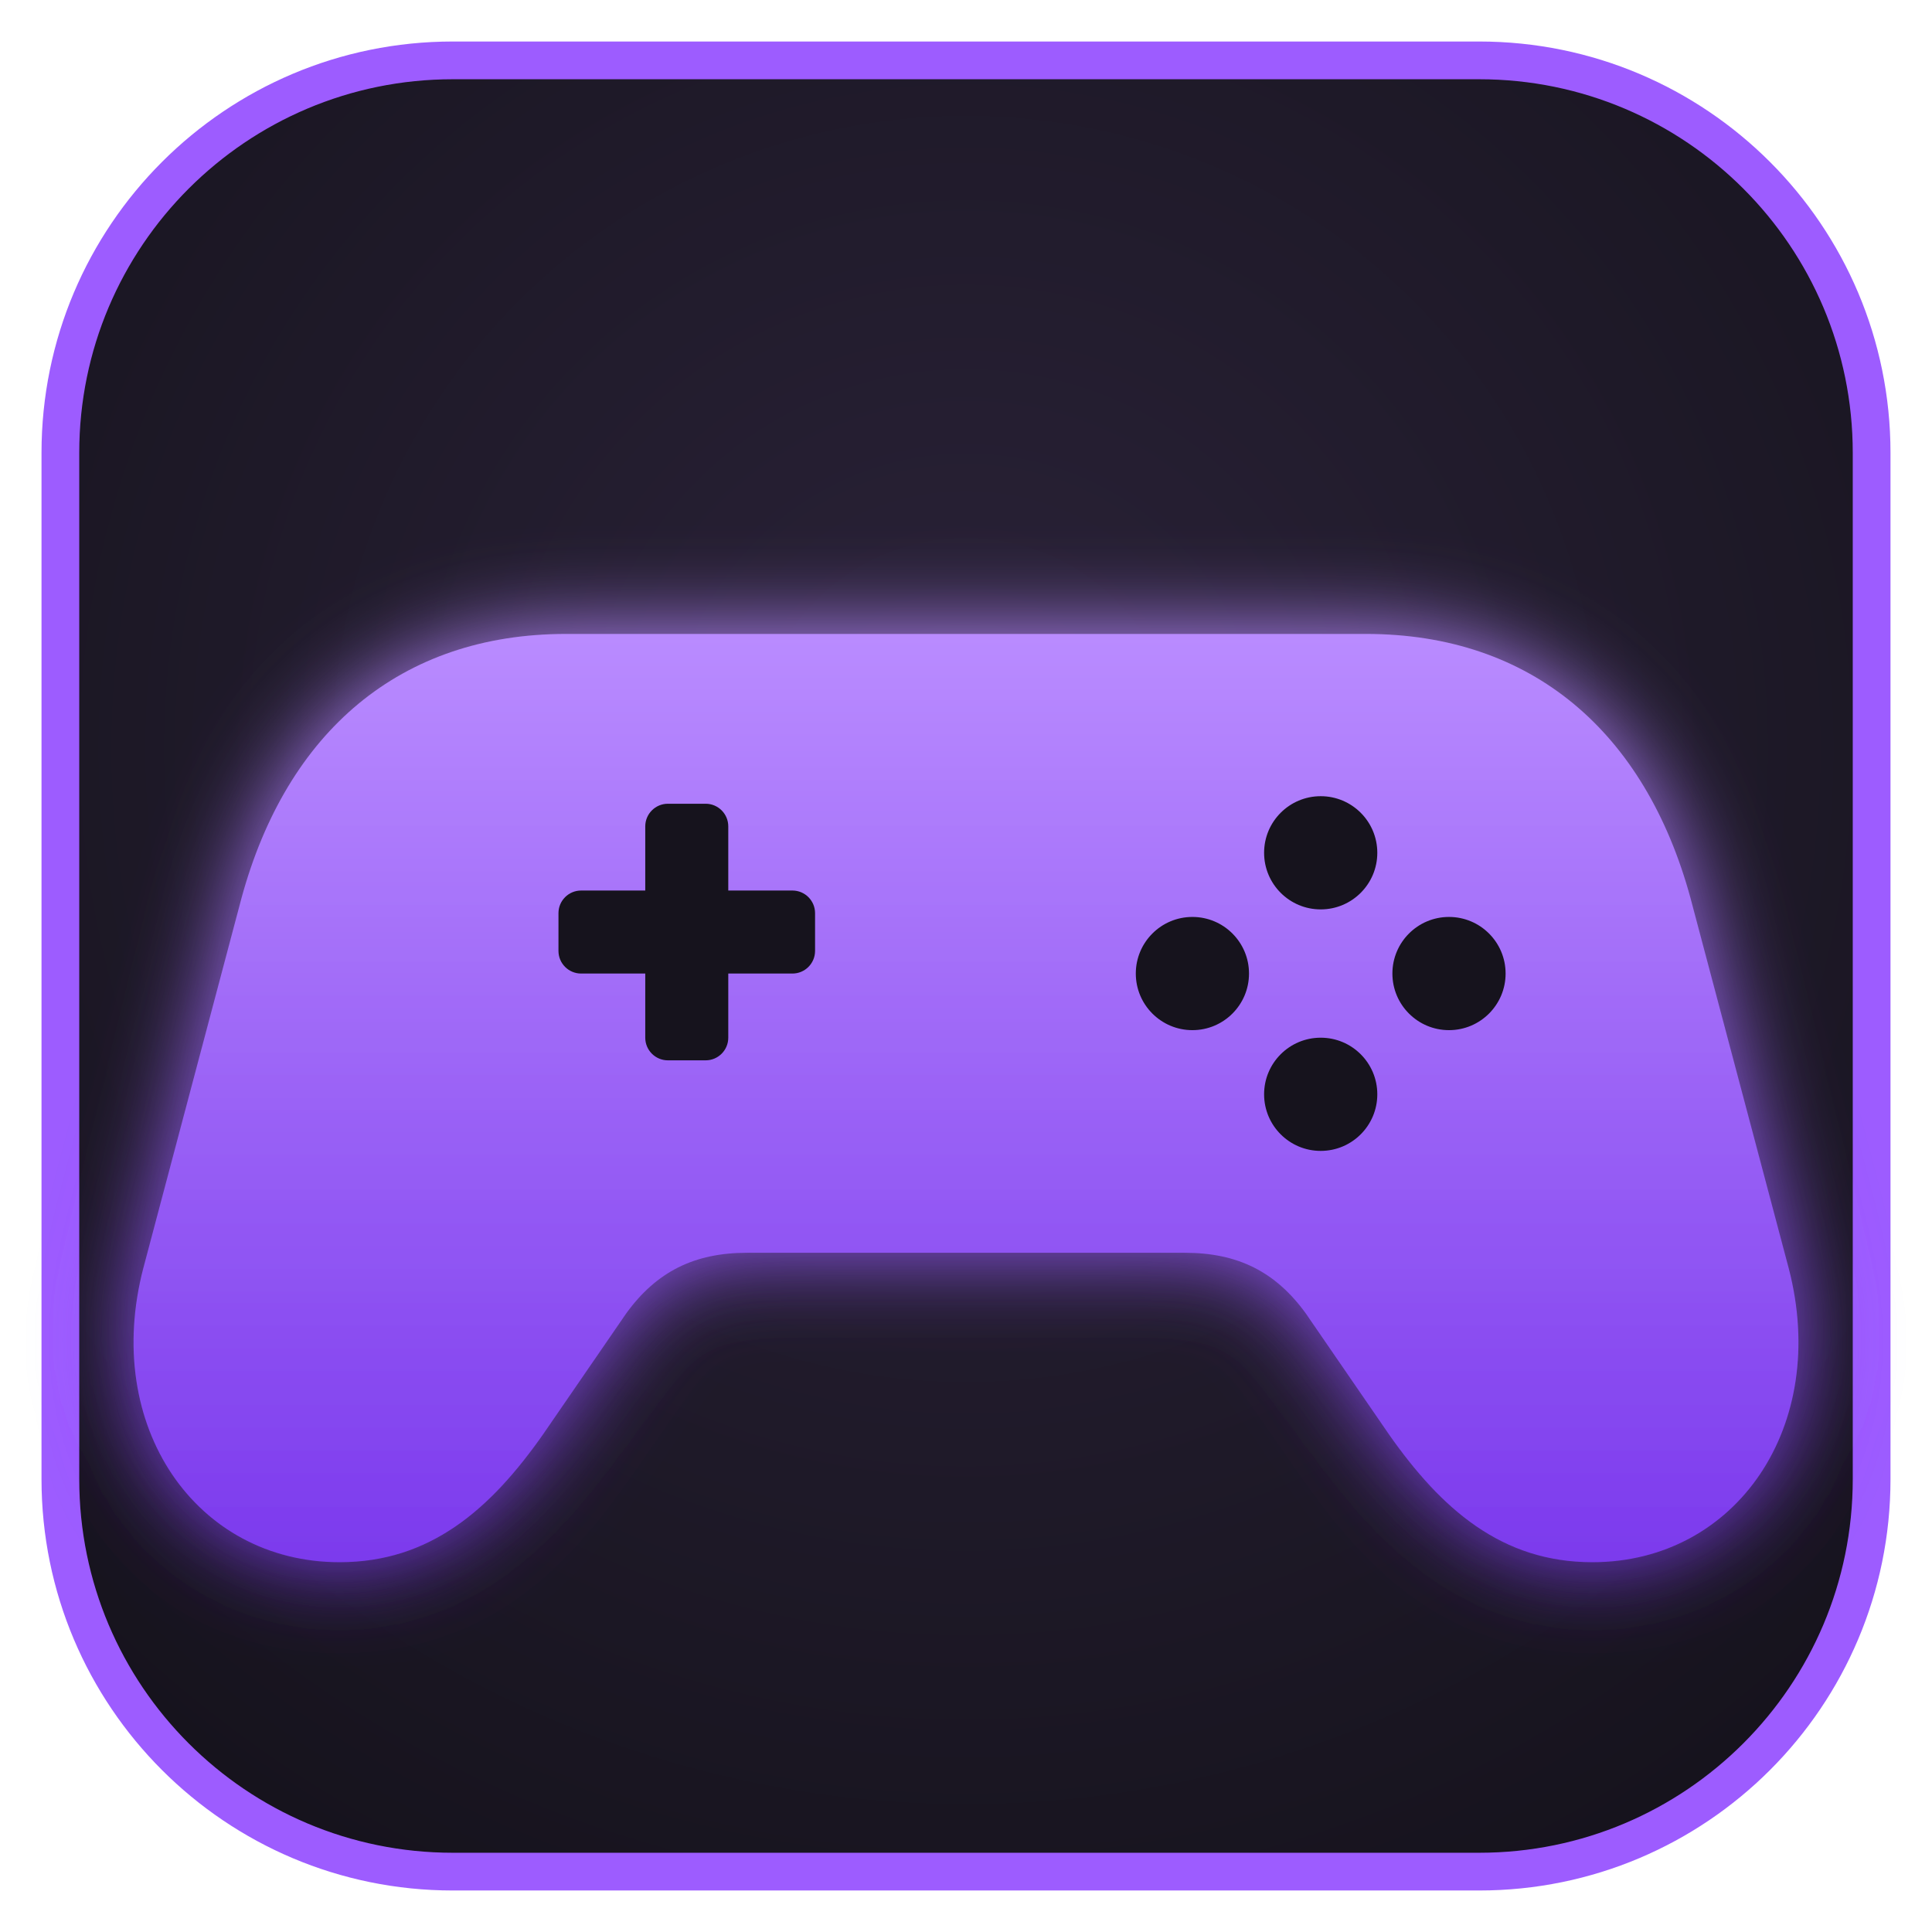
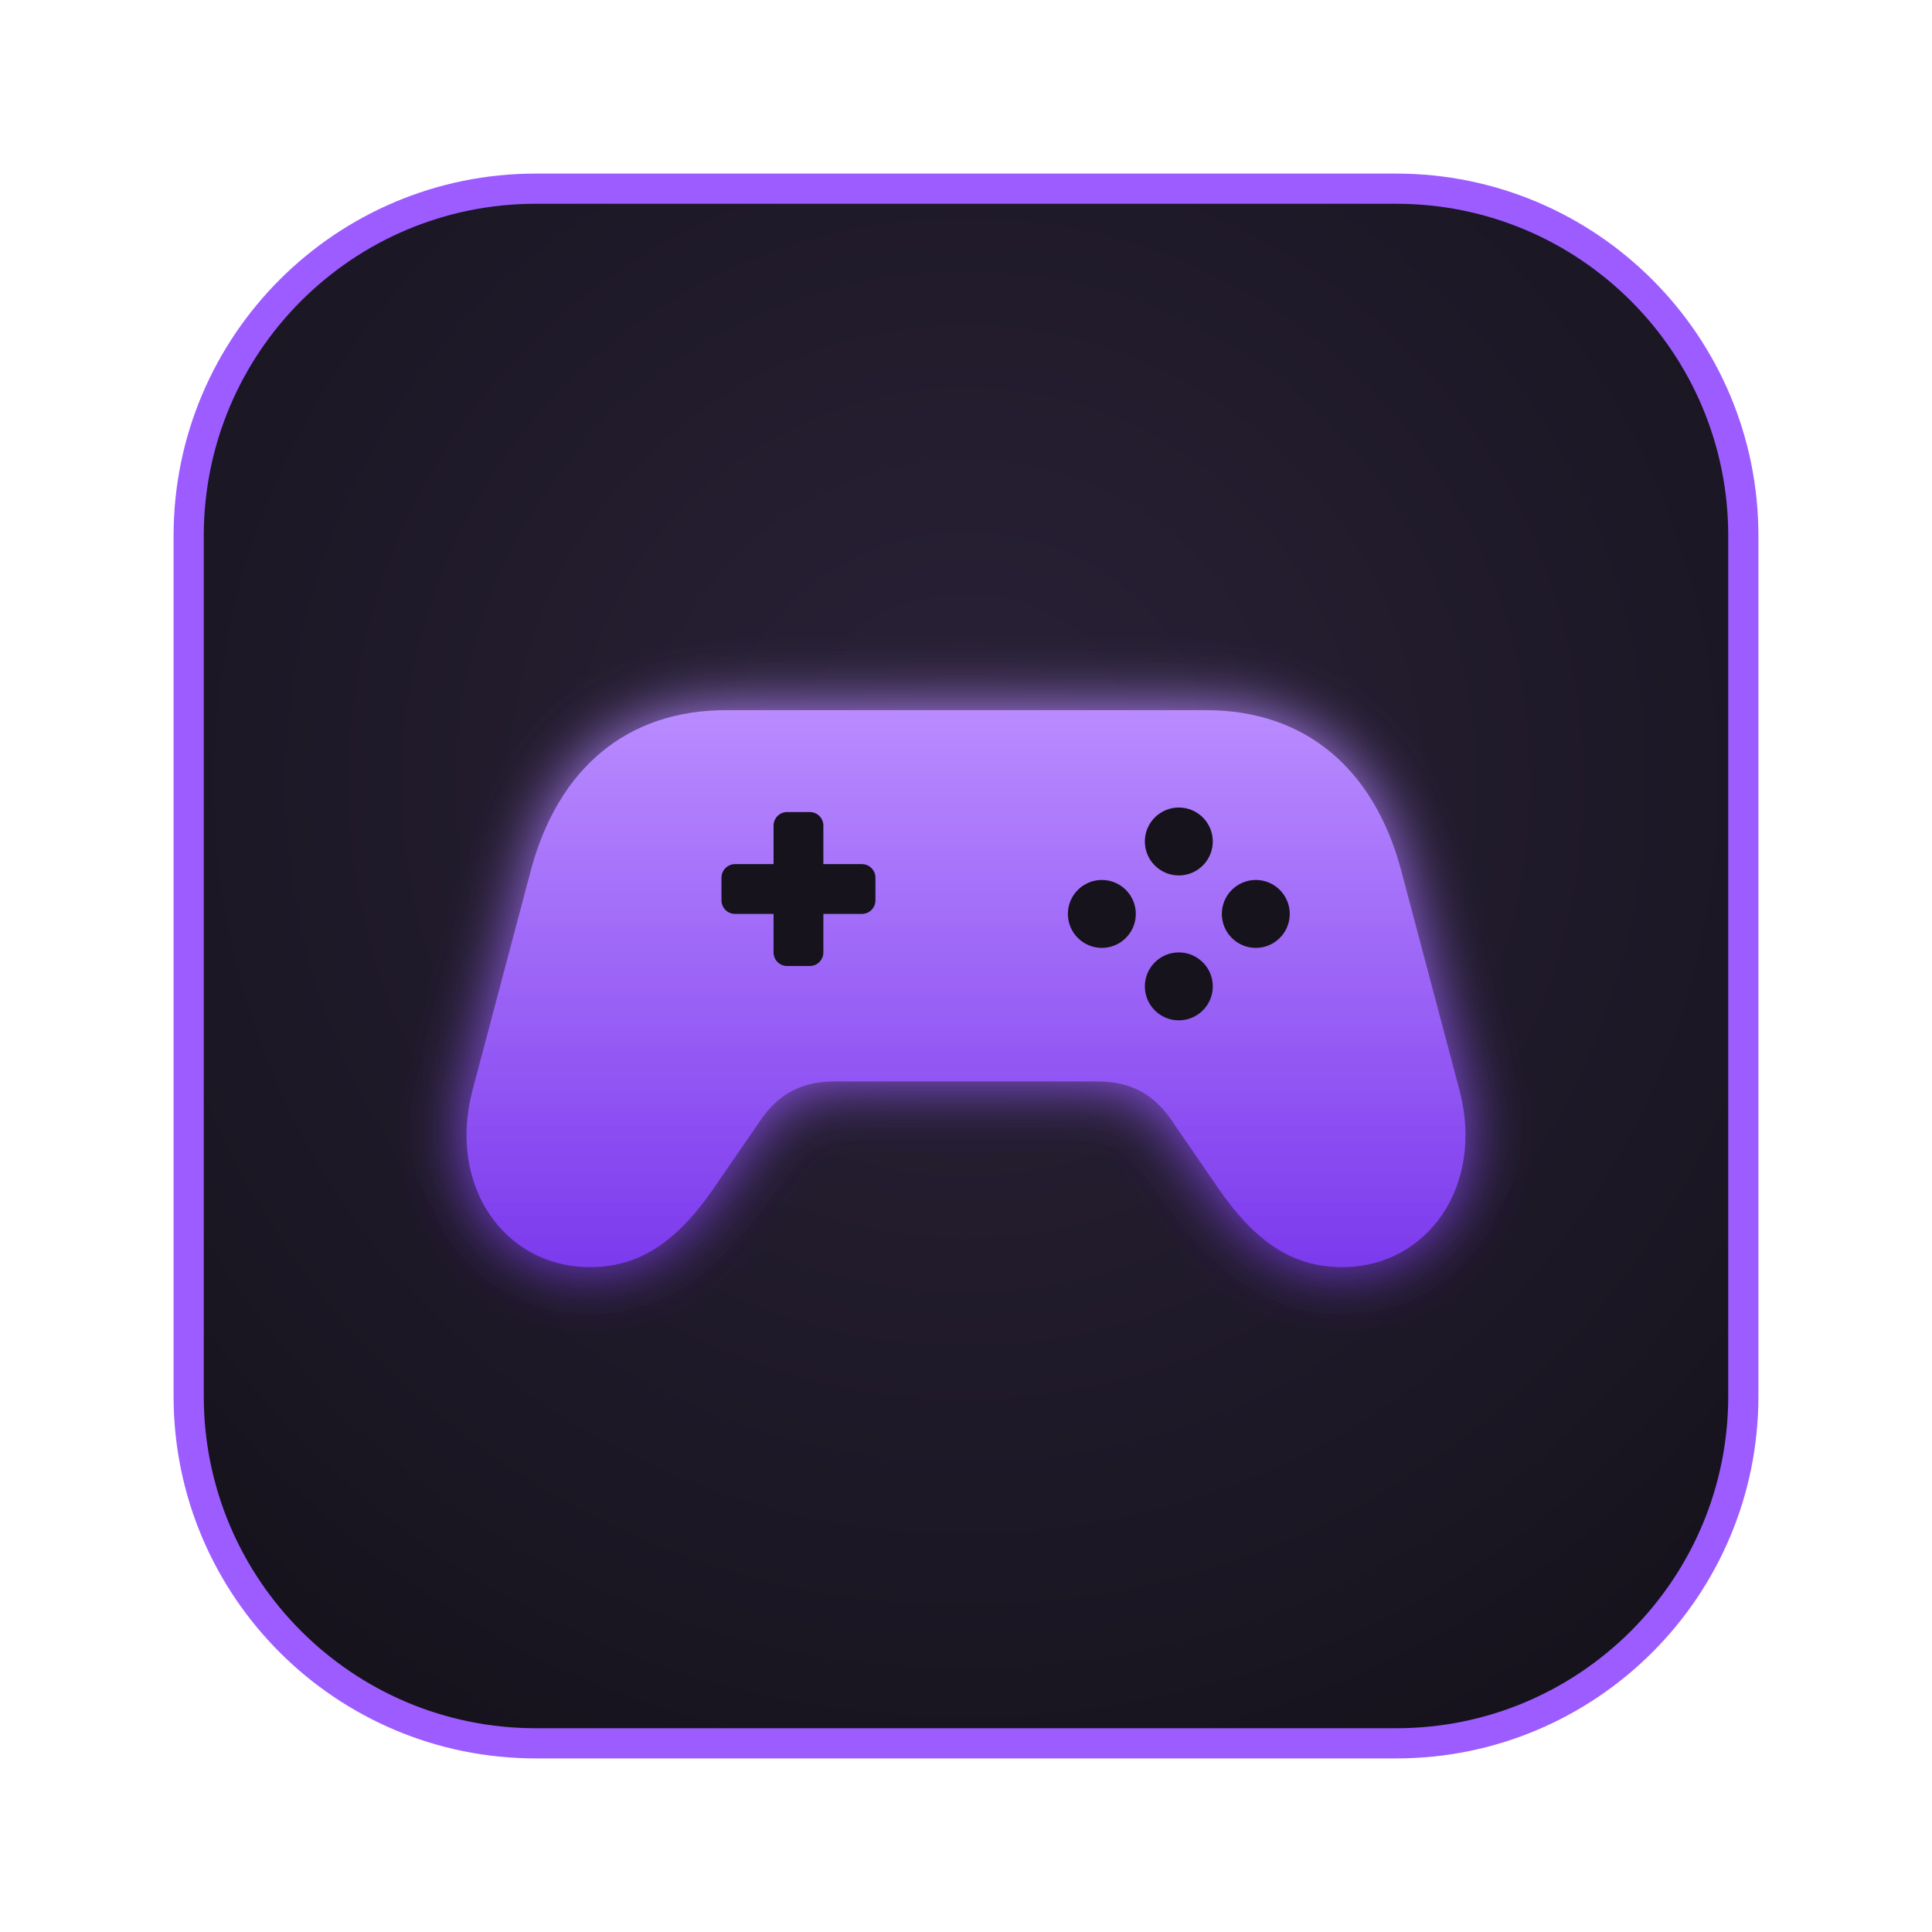
<svg xmlns="http://www.w3.org/2000/svg" viewBox="0 0 512 512">
  <defs>
    <radialGradient id="bg" cx="50%" cy="38%" r="70%">
      <stop offset="0" stop-color="#2a2238" />
      <stop offset="1" stop-color="#16131d" />
    </radialGradient>
    <linearGradient id="pad" x1="0" y1="0" x2="0" y2="1">
      <stop offset="0" stop-color="#b98bff" />
      <stop offset="1" stop-color="#7c3aed" />
    </linearGradient>
    <filter id="glow" x="-30%" y="-30%" width="160%" height="160%">
-       <feGaussianBlur stdDeviation="12" result="b" />
+       <feGaussianBlur stdDeviation="14" result="b" />
      <feMerge>
        <feMergeNode in="b" />
        <feMergeNode in="SourceGraphic" />
      </feMerge>
    </filter>
  </defs>
-   <rect x="16" y="16" width="480" height="480" rx="104" fill="url(#bg)" />
-   <rect x="16" y="16" width="480" height="480" rx="104" fill="none" stroke="#9d5cff" stroke-width="10" />
-   <g filter="url(#glow)">
-     <path fill="url(#pad)" d="M150 168h212c44 0 74 26 86 70l26 98c11 42-14 78-52 78-24 0-40-14-54-34l-22-32c-8-11-18-16-32-16h-116c-14 0-24 5-32 16l-22 32c-14 20-30 34-54 34-38 0-63-36-52-78l26-98c12-44 42-70 86-70z" />
-   </g>
-   <g fill="#16131d">
-     <rect x="148" y="236" width="68" height="22" rx="6" />
-     <rect x="171" y="213" width="22" height="68" rx="6" />
-     <circle cx="350" cy="226" r="15" />
-     <circle cx="384" cy="258" r="15" />
-     <circle cx="316" cy="258" r="15" />
-     <circle cx="350" cy="290" r="15" />
+   <rect x="50" y="50" width="412" height="412" rx="92" fill="url(#bg)" />
+   <rect x="50" y="50" width="412" height="412" rx="92" fill="none" stroke="#9d5cff" stroke-width="8" />
+   <g transform="translate(256 262) scale(0.6) translate(-256 -291)">
+     <g filter="url(#glow)">
+       <path fill="url(#pad)" d="M150 168h212c44 0 74 26 86 70l26 98c11 42-14 78-52 78-24 0-40-14-54-34l-22-32c-8-11-18-16-32-16h-116c-14 0-24 5-32 16l-22 32c-14 20-30 34-54 34-38 0-63-36-52-78l26-98c12-44 42-70 86-70z" />
+     </g>
+     <g fill="#16131d">
+       <rect x="148" y="236" width="68" height="22" rx="6" />
+       <rect x="171" y="213" width="22" height="68" rx="6" />
+       <circle cx="350" cy="226" r="15" />
+       <circle cx="384" cy="258" r="15" />
+       <circle cx="316" cy="258" r="15" />
+       <circle cx="350" cy="290" r="15" />
+     </g>
  </g>
</svg>
